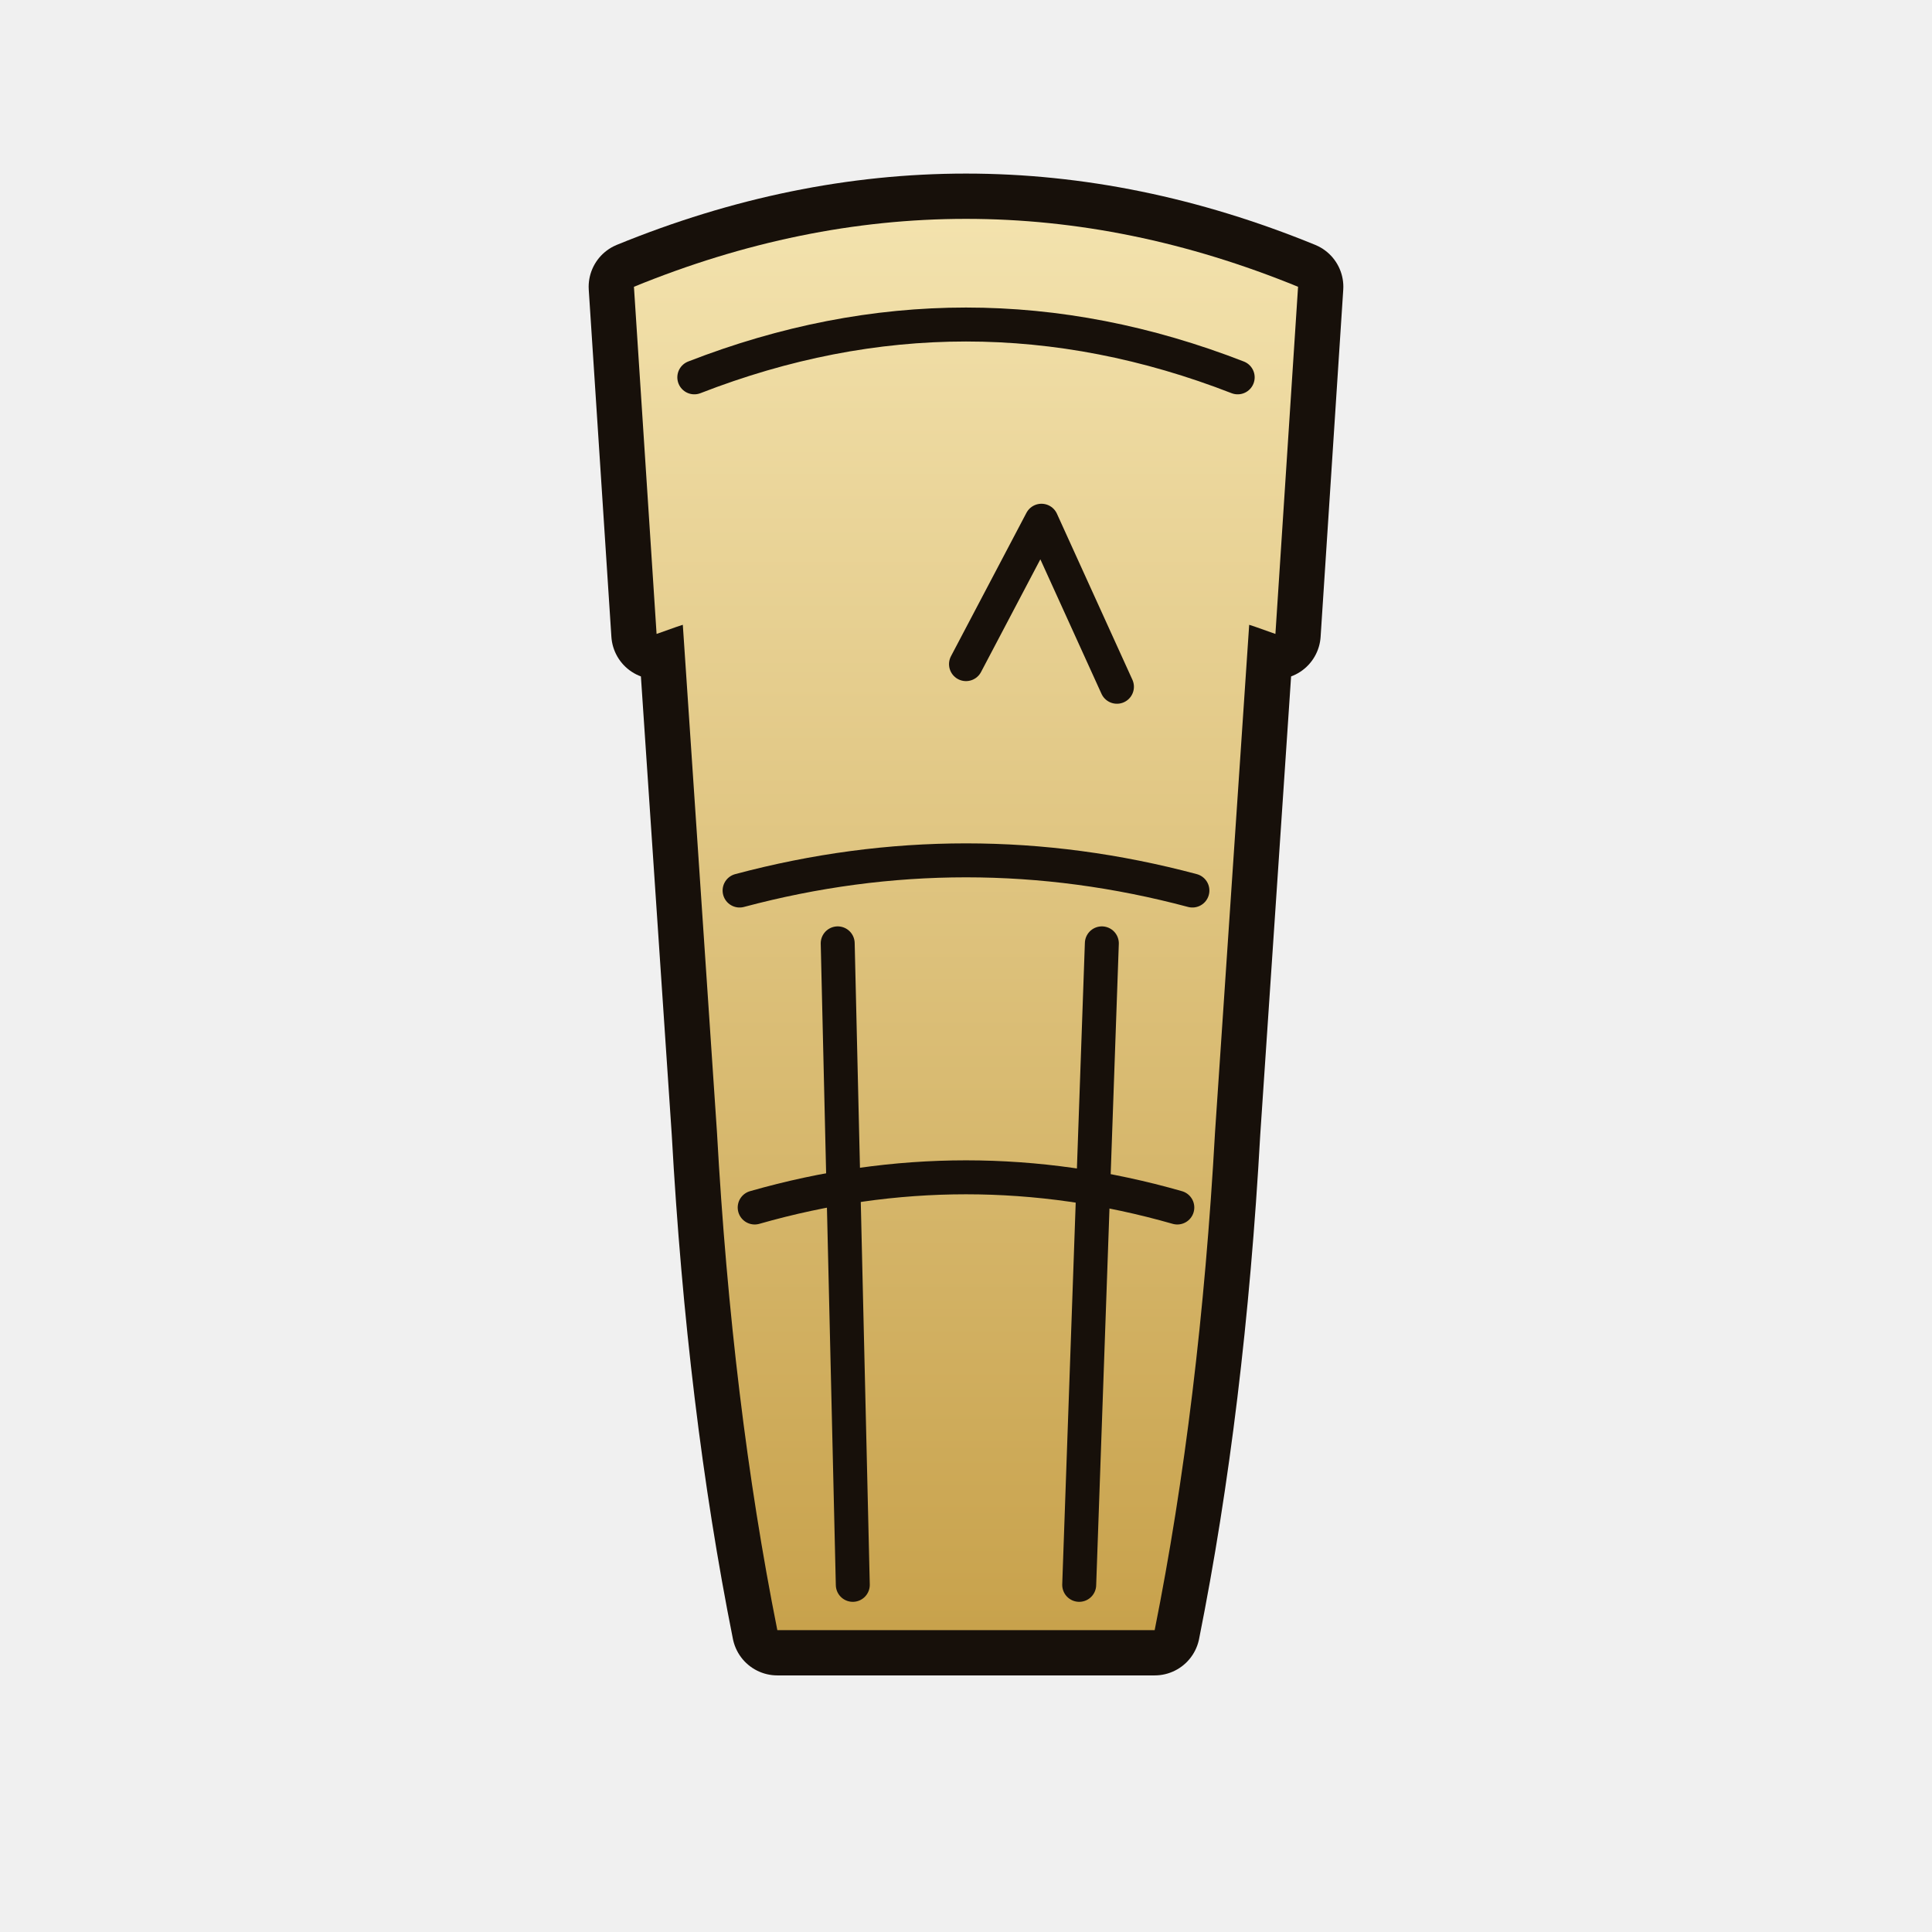
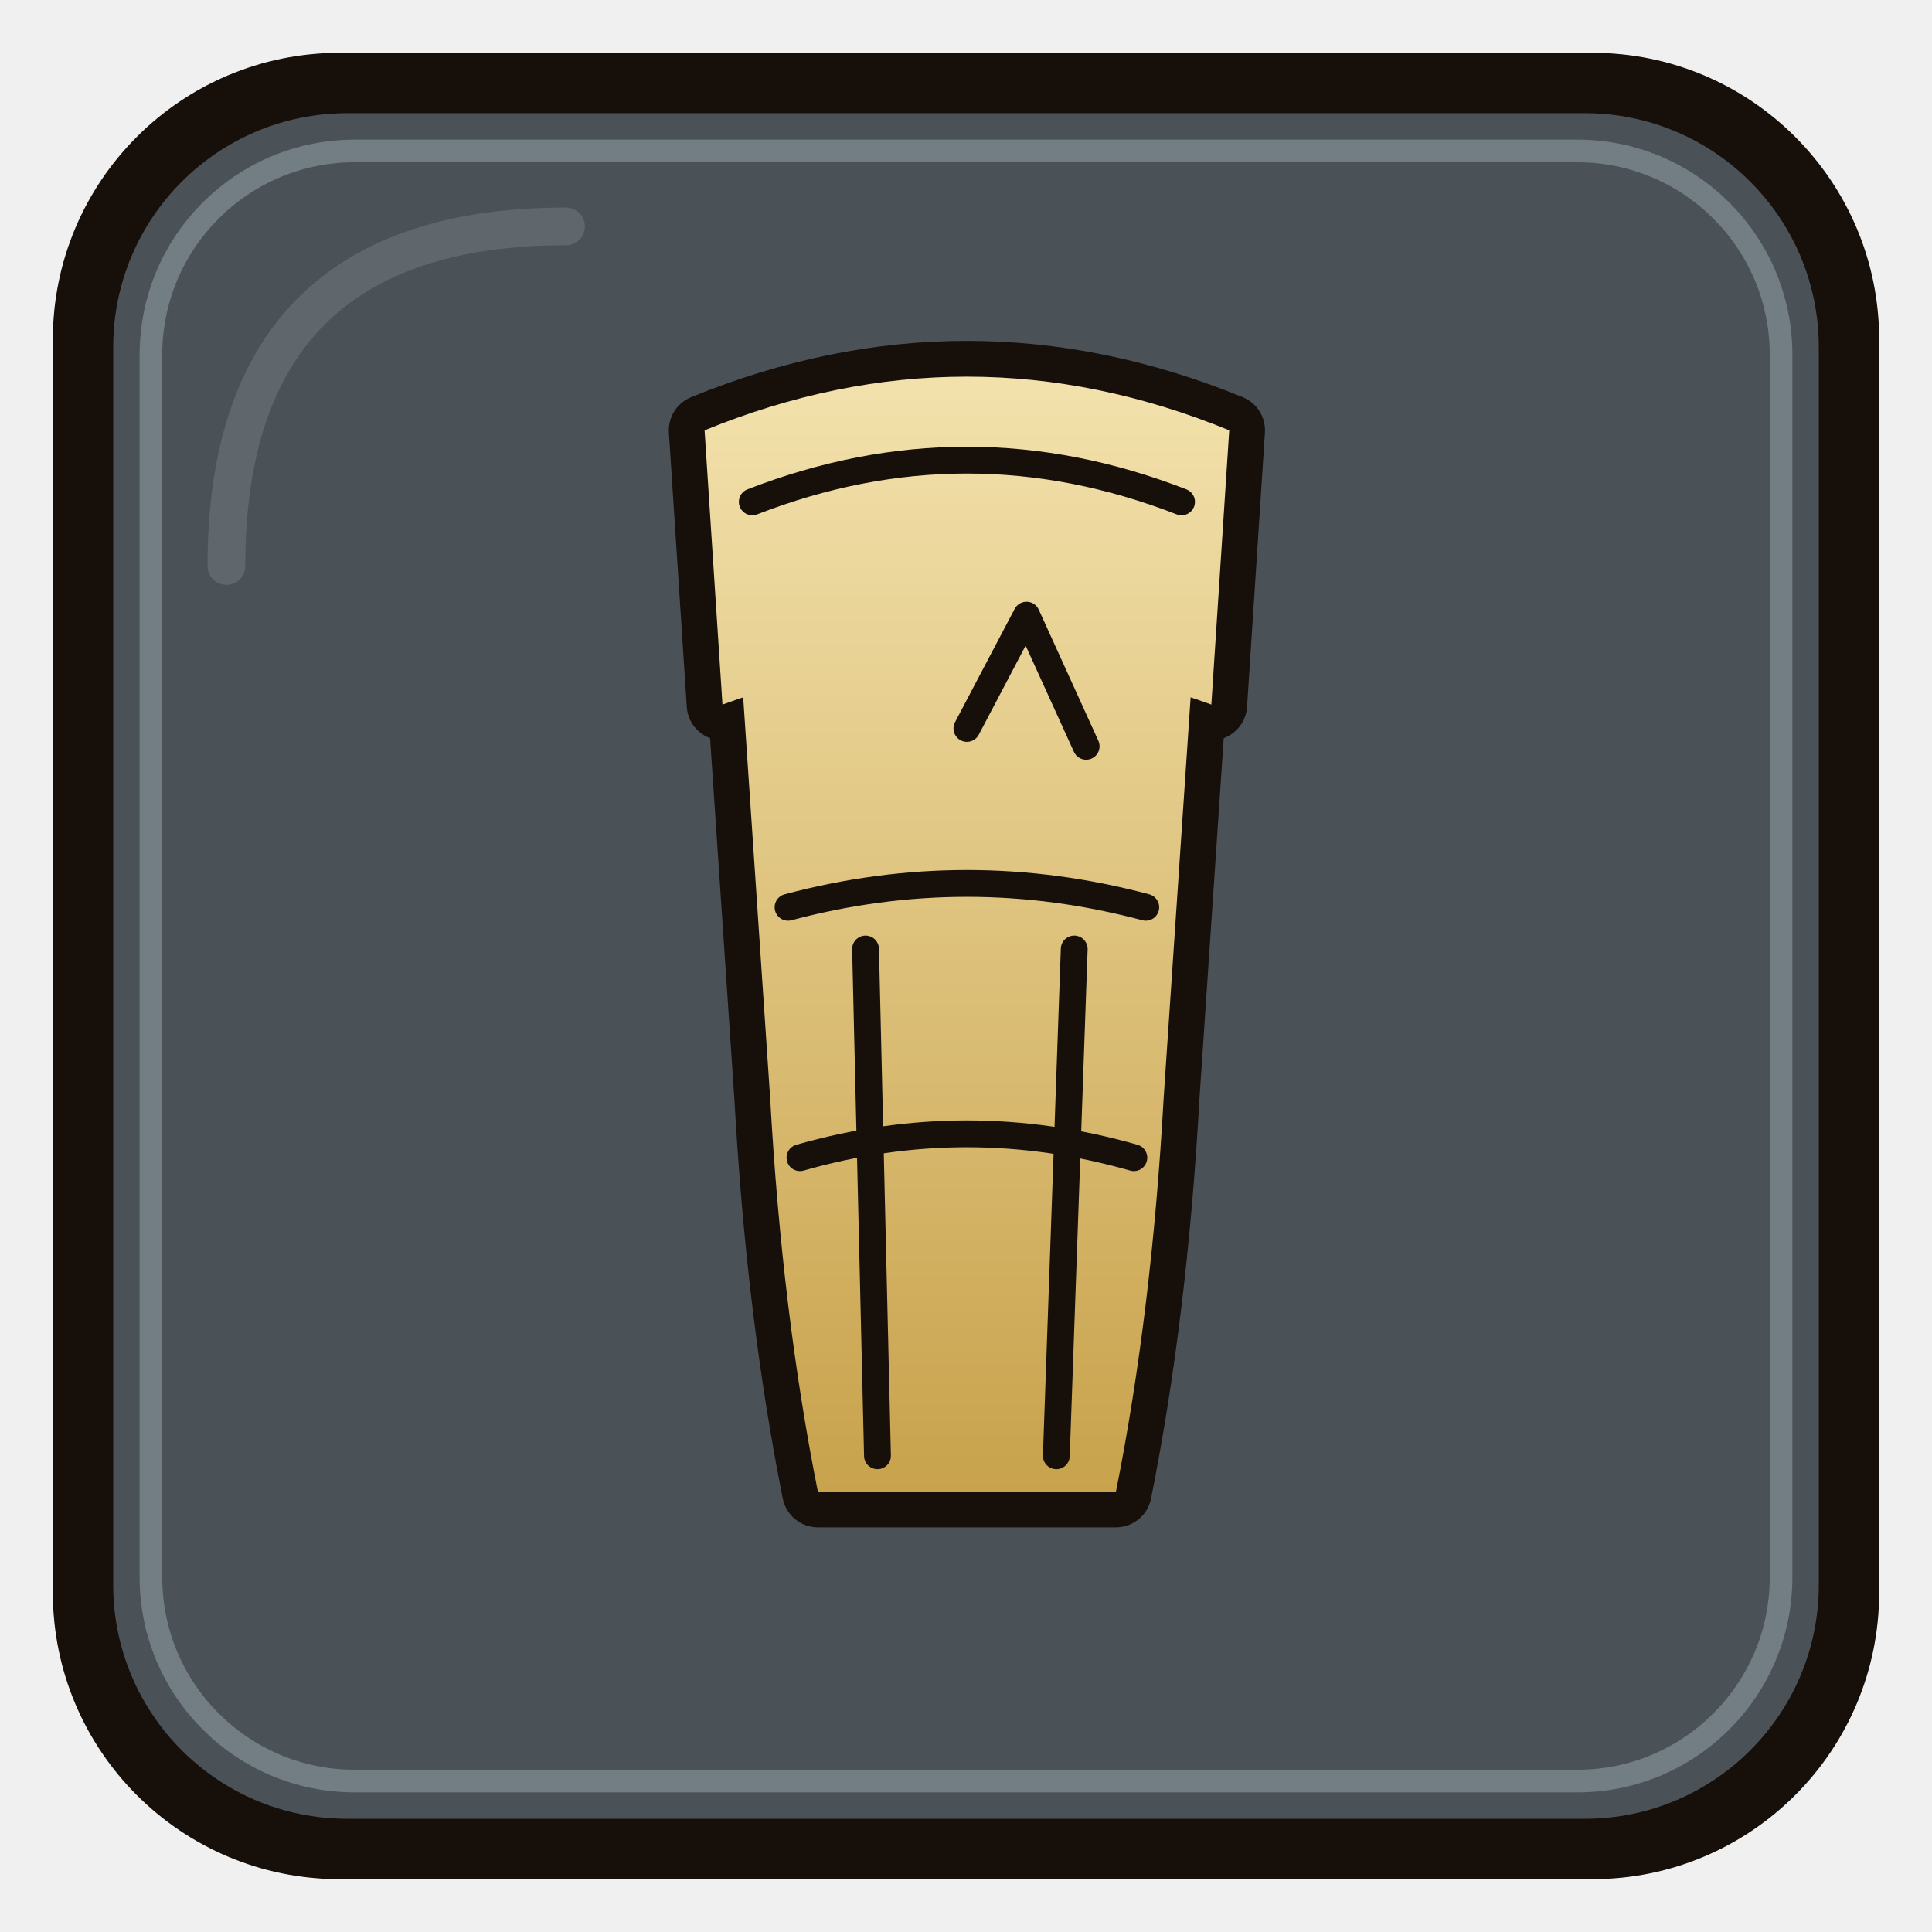
<svg xmlns="http://www.w3.org/2000/svg" viewBox="0 0 512 512">
-   <defs>
-     <linearGradient id="g" x1="0" y1="0" x2="0" y2="1">
-       <stop offset="0" stop-color="#f3e2ad" />
-       <stop offset="1" stop-color="#c8a24c" />
-     </linearGradient>
-   </defs>
-   <g fill="#17100a" stroke="#17100a" stroke-width="24" stroke-linejoin="round" stroke-linecap="round">
-     <path d="M176 92 Q256 70 336 92 L322 300 Q318 372 306 432 L206 432 Q194 372 190 300 Z M168 76 Q256 40 344 76 L338 168 Q256 138 174 168 Z" />
-   </g>
-   <g fill="url(#g)">
-     <path d="M176 92 Q256 70 336 92 L322 300 Q318 372 306 432 L206 432 Q194 372 190 300 Z M168 76 Q256 40 344 76 L338 168 Q256 138 174 168 Z" />
-   </g>
-   <g fill="none" stroke="#17100a" stroke-width="9" stroke-linecap="round" stroke-linejoin="round">
-     <path d="M196 236 Q256 220 316 236 M200 320 Q256 304 312 320" />
-     <path d="M222 250 L226 420 M292 250 L286 420" />
-     <path d="M184 100 Q256 72 328 100" />
-     <path d="M256 176 L276 138 L296 182" />
+   <rect x="14" y="14" width="484" height="484" rx="76" fill="#17100a" />
+   <rect x="30" y="30" width="452" height="452" rx="62" fill="#4a5258" />
+   <rect x="40" y="40" width="432" height="432" rx="54" fill="none" stroke="#93a0a8" stroke-opacity="0.55" stroke-width="6" />
+   <path d="M60 150 Q60 60 150 60" fill="none" stroke="#fff" stroke-opacity="0.12" stroke-width="10" stroke-linecap="round" />
+   <g transform="translate(54 54) scale(0.79)">
+     <defs>
+       <linearGradient id="g" x1="0" y1="0" x2="0" y2="1">
+         <stop offset="0" stop-color="#f3e2ad" />
+         <stop offset="1" stop-color="#c8a24c" />
+       </linearGradient>
+     </defs>
+     <g fill="#17100a" stroke="#17100a" stroke-width="24" stroke-linejoin="round" stroke-linecap="round">
+       <path d="M176 92 Q256 70 336 92 L322 300 Q318 372 306 432 L206 432 Q194 372 190 300 Z M168 76 Q256 40 344 76 L338 168 Q256 138 174 168 Z" />
+     </g>
+     <g fill="url(#g)">
+       <path d="M176 92 Q256 70 336 92 L322 300 Q318 372 306 432 L206 432 Q194 372 190 300 Z M168 76 Q256 40 344 76 L338 168 Q256 138 174 168 Z" />
+     </g>
+     <g fill="none" stroke="#17100a" stroke-width="9" stroke-linecap="round" stroke-linejoin="round">
+       <path d="M196 236 Q256 220 316 236 M200 320 Q256 304 312 320" />
+       <path d="M222 250 L226 420 M292 250 L286 420" />
+       <path d="M184 100 Q256 72 328 100" />
+       <path d="M256 176 L276 138 L296 182" />
+     </g>
  </g>
</svg>
